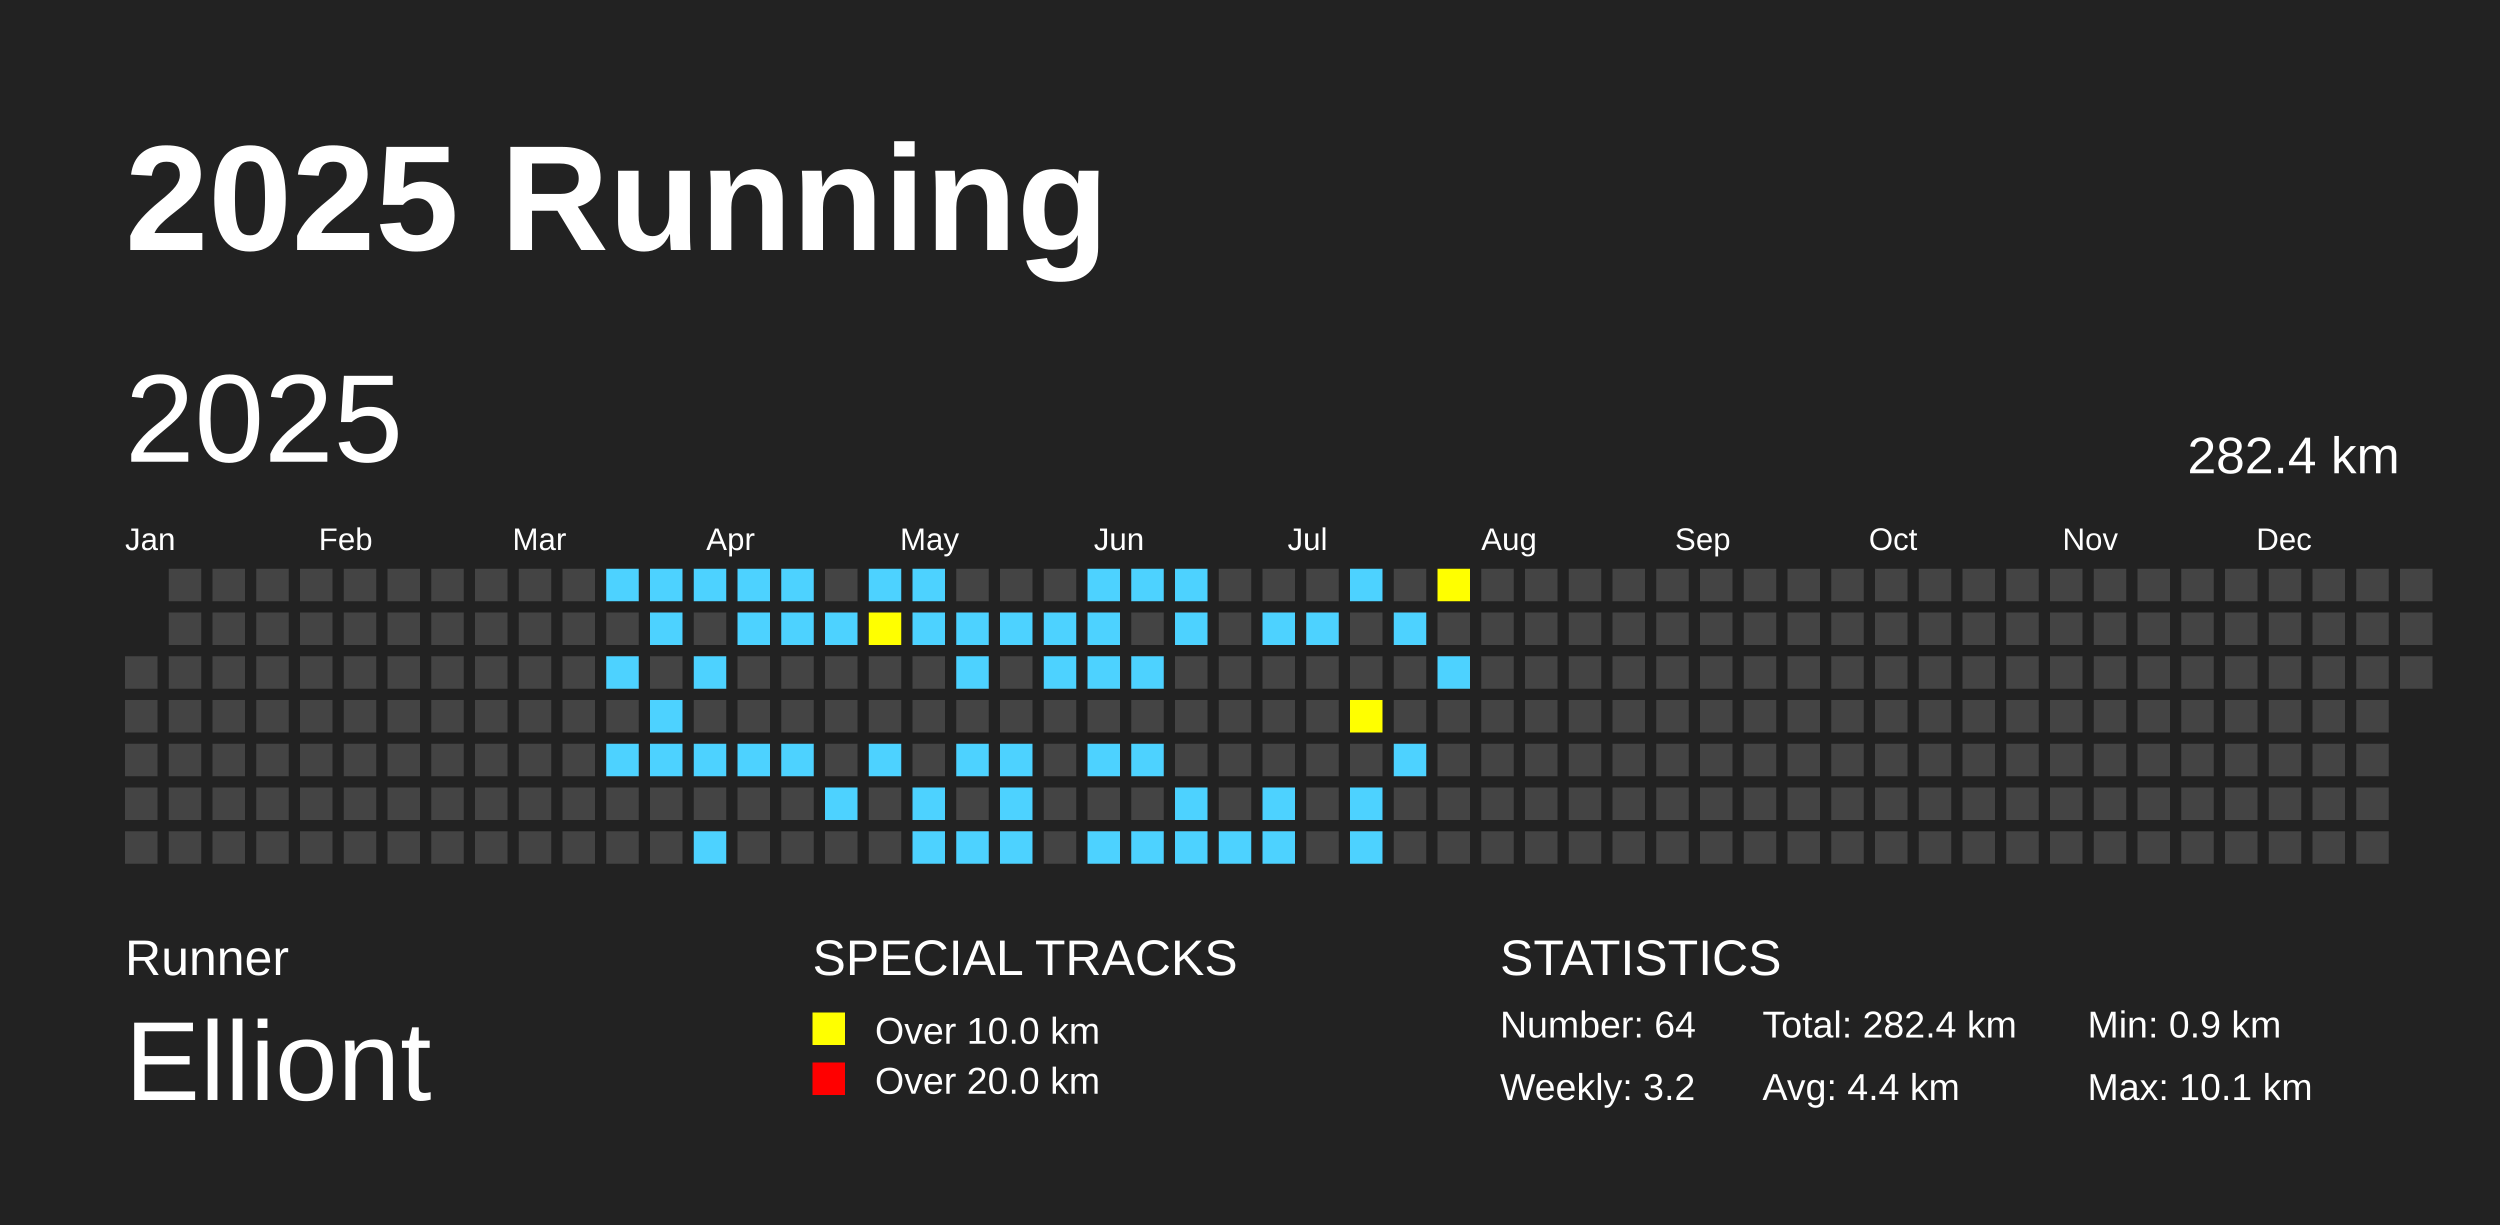
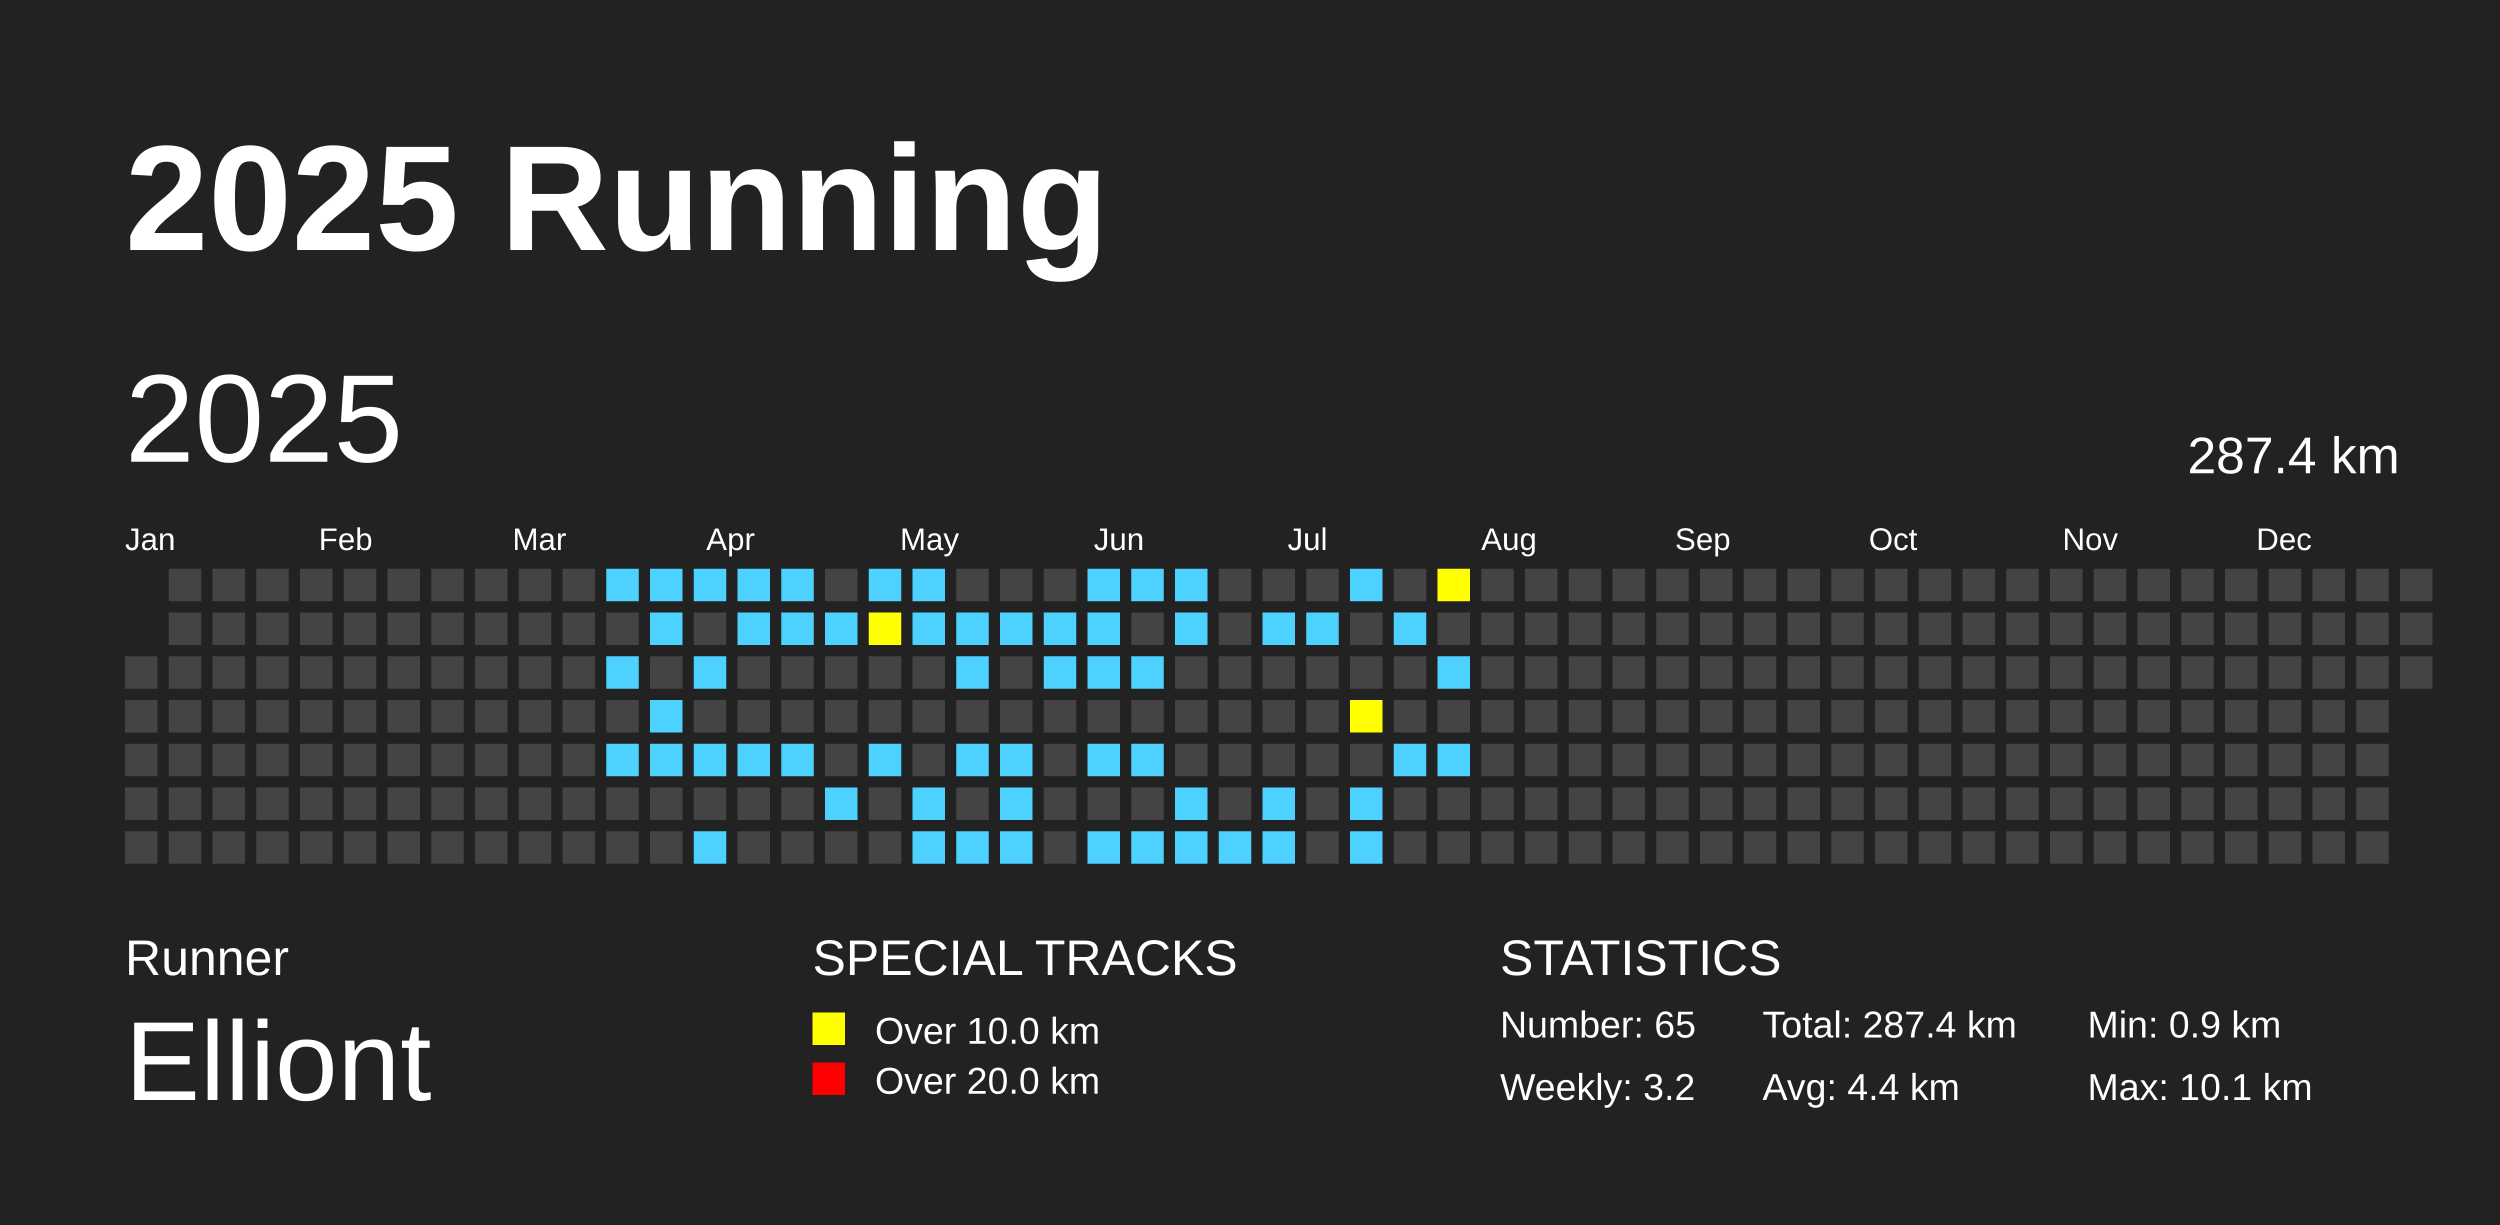
<svg xmlns="http://www.w3.org/2000/svg" baseProfile="full" height="98mm" version="1.1" viewBox="0,0,200,98" width="200mm">
  <defs />
  <rect fill="#222222" height="98" width="200" x="0" y="0" />
  <text fill="#FFFFFF" style="font-size:12px; font-family:Arial; font-weight:bold;" x="10" y="20">2025 Running</text>
  <text fill="#FFFFFF" style="font-size:4px; font-family:Arial" x="10" y="78">Runner</text>
  <text fill="#FFFFFF" style="font-size:9px; font-family:Arial" x="10" y="88">Elliont</text>
  <text fill="#FFFFFF" style="font-size:4px; font-family:Arial" x="65" y="78">SPECIAL TRACKS</text>
  <rect fill="yellow" height="2.6" width="2.6" x="65" y="81" />
  <text fill="#FFFFFF" style="font-size:3px; font-family:Arial" x="70" y="83.5">Over 10.0 km</text>
  <rect fill="red" height="2.6" width="2.6" x="65" y="85" />
  <text fill="#FFFFFF" style="font-size:3px; font-family:Arial" x="70" y="87.5">Over 20.0 km</text>
  <text fill="#FFFFFF" style="font-size:4px; font-family:Arial" x="120" y="78">STATISTICS</text>
-   <text fill="#FFFFFF" style="font-size:3px; font-family:Arial" x="120" y="83">Number: 64</text>
+   <text fill="#FFFFFF" style="font-size:3px; font-family:Arial" x="120" y="83">Number: 65</text>
  <text fill="#FFFFFF" style="font-size:3px; font-family:Arial" x="120" y="88">Weekly: 3.2</text>
-   <text fill="#FFFFFF" style="font-size:3px; font-family:Arial" x="141" y="83">Total: 282.4 km</text>
+   <text fill="#FFFFFF" style="font-size:3px; font-family:Arial" x="141" y="83">Total: 287.4 km</text>
  <text fill="#FFFFFF" style="font-size:3px; font-family:Arial" x="141" y="88">Avg: 4.4 km</text>
  <text fill="#FFFFFF" style="font-size:3px; font-family:Arial" x="167" y="83">Min: 0.9 km</text>
  <text fill="#FFFFFF" style="font-size:3px; font-family:Arial" x="167" y="88">Max: 10.1 km</text>
  <text dominant-baseline="hanging" fill="#FFFFFF" style="font-size:10.0px; font-family:Arial;" x="10" y="30">2025</text>
-   <text dominant-baseline="hanging" fill="#FFFFFF" style="font-size:4.125px; font-family:Arial;" x="175" y="35">282.4 km</text>
+   <text dominant-baseline="hanging" fill="#FFFFFF" style="font-size:4.125px; font-family:Arial;" x="175" y="35">287.4 km</text>
  <text fill="#FFFFFF" style="font-size:2.5px; font-family:Arial" x="10.0" y="44">Jan</text>
  <text fill="#FFFFFF" style="font-size:2.5px; font-family:Arial" x="25.5" y="44">Feb</text>
  <text fill="#FFFFFF" style="font-size:2.5px; font-family:Arial" x="41.0" y="44">Mar</text>
  <text fill="#FFFFFF" style="font-size:2.5px; font-family:Arial" x="56.5" y="44">Apr</text>
  <text fill="#FFFFFF" style="font-size:2.5px; font-family:Arial" x="72.0" y="44">May</text>
  <text fill="#FFFFFF" style="font-size:2.5px; font-family:Arial" x="87.5" y="44">Jun</text>
  <text fill="#FFFFFF" style="font-size:2.5px; font-family:Arial" x="103.0" y="44">Jul</text>
  <text fill="#FFFFFF" style="font-size:2.5px; font-family:Arial" x="118.5" y="44">Aug</text>
  <text fill="#FFFFFF" style="font-size:2.5px; font-family:Arial" x="134.0" y="44">Sep</text>
  <text fill="#FFFFFF" style="font-size:2.5px; font-family:Arial" x="149.5" y="44">Oct</text>
  <text fill="#FFFFFF" style="font-size:2.5px; font-family:Arial" x="165.0" y="44">Nov</text>
  <text fill="#FFFFFF" style="font-size:2.5px; font-family:Arial" x="180.5" y="44">Dec</text>
  <rect fill="#444444" height="2.6" width="2.6" x="10.0" y="52.5" />
  <rect fill="#444444" height="2.6" width="2.6" x="10.0" y="56.0" />
  <rect fill="#444444" height="2.6" width="2.6" x="10.0" y="59.5" />
  <rect fill="#444444" height="2.6" width="2.6" x="10.0" y="63.0" />
  <rect fill="#444444" height="2.6" width="2.6" x="10.0" y="66.5" />
  <rect fill="#444444" height="2.6" width="2.6" x="13.5" y="45.5" />
  <rect fill="#444444" height="2.6" width="2.6" x="13.5" y="49.0" />
  <rect fill="#444444" height="2.6" width="2.6" x="13.5" y="52.5" />
  <rect fill="#444444" height="2.6" width="2.6" x="13.5" y="56.0" />
  <rect fill="#444444" height="2.6" width="2.6" x="13.5" y="59.5" />
  <rect fill="#444444" height="2.6" width="2.6" x="13.5" y="63.0" />
  <rect fill="#444444" height="2.6" width="2.6" x="13.5" y="66.5" />
  <rect fill="#444444" height="2.6" width="2.6" x="17.0" y="45.5" />
  <rect fill="#444444" height="2.6" width="2.6" x="17.0" y="49.0" />
  <rect fill="#444444" height="2.6" width="2.6" x="17.0" y="52.5" />
  <rect fill="#444444" height="2.6" width="2.6" x="17.0" y="56.0" />
  <rect fill="#444444" height="2.6" width="2.6" x="17.0" y="59.5" />
  <rect fill="#444444" height="2.6" width="2.6" x="17.0" y="63.0" />
  <rect fill="#444444" height="2.6" width="2.6" x="17.0" y="66.5" />
  <rect fill="#444444" height="2.6" width="2.6" x="20.5" y="45.5" />
  <rect fill="#444444" height="2.6" width="2.6" x="20.5" y="49.0" />
  <rect fill="#444444" height="2.6" width="2.6" x="20.5" y="52.5" />
  <rect fill="#444444" height="2.6" width="2.6" x="20.5" y="56.0" />
  <rect fill="#444444" height="2.6" width="2.6" x="20.5" y="59.5" />
  <rect fill="#444444" height="2.6" width="2.6" x="20.5" y="63.0" />
  <rect fill="#444444" height="2.6" width="2.6" x="20.5" y="66.5" />
  <rect fill="#444444" height="2.6" width="2.6" x="24.0" y="45.5" />
  <rect fill="#444444" height="2.6" width="2.6" x="24.0" y="49.0" />
  <rect fill="#444444" height="2.6" width="2.6" x="24.0" y="52.5" />
  <rect fill="#444444" height="2.6" width="2.6" x="24.0" y="56.0" />
  <rect fill="#444444" height="2.6" width="2.6" x="24.0" y="59.5" />
  <rect fill="#444444" height="2.6" width="2.6" x="24.0" y="63.0" />
  <rect fill="#444444" height="2.6" width="2.6" x="24.0" y="66.5" />
  <rect fill="#444444" height="2.6" width="2.6" x="27.5" y="45.5" />
  <rect fill="#444444" height="2.6" width="2.6" x="27.5" y="49.0" />
  <rect fill="#444444" height="2.6" width="2.6" x="27.5" y="52.5" />
  <rect fill="#444444" height="2.6" width="2.6" x="27.5" y="56.0" />
  <rect fill="#444444" height="2.6" width="2.6" x="27.5" y="59.5" />
  <rect fill="#444444" height="2.6" width="2.6" x="27.5" y="63.0" />
  <rect fill="#444444" height="2.6" width="2.6" x="27.5" y="66.5" />
  <rect fill="#444444" height="2.6" width="2.6" x="31.0" y="45.5" />
  <rect fill="#444444" height="2.6" width="2.6" x="31.0" y="49.0" />
  <rect fill="#444444" height="2.6" width="2.6" x="31.0" y="52.5" />
  <rect fill="#444444" height="2.6" width="2.6" x="31.0" y="56.0" />
  <rect fill="#444444" height="2.6" width="2.6" x="31.0" y="59.5" />
  <rect fill="#444444" height="2.6" width="2.6" x="31.0" y="63.0" />
  <rect fill="#444444" height="2.6" width="2.6" x="31.0" y="66.5" />
  <rect fill="#444444" height="2.6" width="2.6" x="34.5" y="45.5" />
  <rect fill="#444444" height="2.6" width="2.6" x="34.5" y="49.0" />
  <rect fill="#444444" height="2.6" width="2.6" x="34.5" y="52.5" />
  <rect fill="#444444" height="2.6" width="2.6" x="34.5" y="56.0" />
  <rect fill="#444444" height="2.6" width="2.6" x="34.5" y="59.5" />
  <rect fill="#444444" height="2.6" width="2.6" x="34.5" y="63.0" />
  <rect fill="#444444" height="2.6" width="2.6" x="34.5" y="66.5" />
  <rect fill="#444444" height="2.6" width="2.6" x="38.0" y="45.5" />
  <rect fill="#444444" height="2.6" width="2.6" x="38.0" y="49.0" />
  <rect fill="#444444" height="2.6" width="2.6" x="38.0" y="52.5" />
  <rect fill="#444444" height="2.6" width="2.6" x="38.0" y="56.0" />
  <rect fill="#444444" height="2.6" width="2.6" x="38.0" y="59.5" />
  <rect fill="#444444" height="2.6" width="2.6" x="38.0" y="63.0" />
  <rect fill="#444444" height="2.6" width="2.6" x="38.0" y="66.5" />
  <rect fill="#444444" height="2.6" width="2.6" x="41.5" y="45.5" />
  <rect fill="#444444" height="2.6" width="2.6" x="41.5" y="49.0" />
  <rect fill="#444444" height="2.6" width="2.6" x="41.5" y="52.5" />
  <rect fill="#444444" height="2.6" width="2.6" x="41.5" y="56.0" />
  <rect fill="#444444" height="2.6" width="2.6" x="41.5" y="59.5" />
  <rect fill="#444444" height="2.6" width="2.6" x="41.5" y="63.0" />
  <rect fill="#444444" height="2.6" width="2.6" x="41.5" y="66.5" />
  <rect fill="#444444" height="2.6" width="2.6" x="45.0" y="45.5" />
  <rect fill="#444444" height="2.6" width="2.6" x="45.0" y="49.0" />
  <rect fill="#444444" height="2.6" width="2.6" x="45.0" y="52.5" />
  <rect fill="#444444" height="2.6" width="2.6" x="45.0" y="56.0" />
  <rect fill="#444444" height="2.6" width="2.6" x="45.0" y="59.5" />
  <rect fill="#444444" height="2.6" width="2.6" x="45.0" y="63.0" />
  <rect fill="#444444" height="2.6" width="2.6" x="45.0" y="66.5" />
  <rect fill="#4DD2FF" height="2.6" width="2.6" x="48.5" y="45.5" />
  <rect fill="#444444" height="2.6" width="2.6" x="48.5" y="49.0" />
  <rect fill="#4DD2FF" height="2.6" width="2.6" x="48.5" y="52.5" />
  <rect fill="#444444" height="2.6" width="2.6" x="48.5" y="56.0" />
  <rect fill="#4DD2FF" height="2.6" width="2.6" x="48.5" y="59.5" />
  <rect fill="#444444" height="2.6" width="2.6" x="48.5" y="63.0" />
  <rect fill="#444444" height="2.6" width="2.6" x="48.5" y="66.5" />
  <rect fill="#4DD2FF" height="2.6" width="2.6" x="52.0" y="45.5" />
  <rect fill="#4DD2FF" height="2.6" width="2.6" x="52.0" y="49.0" />
  <rect fill="#444444" height="2.6" width="2.6" x="52.0" y="52.5" />
  <rect fill="#4DD2FF" height="2.6" width="2.6" x="52.0" y="56.0" />
  <rect fill="#4DD2FF" height="2.6" width="2.6" x="52.0" y="59.5" />
  <rect fill="#444444" height="2.6" width="2.6" x="52.0" y="63.0" />
  <rect fill="#444444" height="2.6" width="2.6" x="52.0" y="66.5" />
  <rect fill="#4DD2FF" height="2.6" width="2.6" x="55.5" y="45.5" />
  <rect fill="#444444" height="2.6" width="2.6" x="55.5" y="49.0" />
  <rect fill="#4DD2FF" height="2.6" width="2.6" x="55.5" y="52.5" />
  <rect fill="#444444" height="2.6" width="2.6" x="55.5" y="56.0" />
  <rect fill="#4DD2FF" height="2.6" width="2.6" x="55.5" y="59.5" />
  <rect fill="#444444" height="2.6" width="2.6" x="55.5" y="63.0" />
  <rect fill="#4DD2FF" height="2.6" width="2.6" x="55.5" y="66.5" />
  <rect fill="#4DD2FF" height="2.6" width="2.6" x="59.0" y="45.5" />
  <rect fill="#4DD2FF" height="2.6" width="2.6" x="59.0" y="49.0" />
  <rect fill="#444444" height="2.6" width="2.6" x="59.0" y="52.5" />
  <rect fill="#444444" height="2.6" width="2.6" x="59.0" y="56.0" />
  <rect fill="#4DD2FF" height="2.6" width="2.6" x="59.0" y="59.5" />
  <rect fill="#444444" height="2.6" width="2.6" x="59.0" y="63.0" />
  <rect fill="#444444" height="2.6" width="2.6" x="59.0" y="66.5" />
  <rect fill="#4DD2FF" height="2.6" width="2.6" x="62.5" y="45.5" />
  <rect fill="#4DD2FF" height="2.6" width="2.6" x="62.5" y="49.0" />
  <rect fill="#444444" height="2.6" width="2.6" x="62.5" y="52.5" />
  <rect fill="#444444" height="2.6" width="2.6" x="62.5" y="56.0" />
  <rect fill="#4DD2FF" height="2.6" width="2.6" x="62.5" y="59.5" />
  <rect fill="#444444" height="2.6" width="2.6" x="62.5" y="63.0" />
  <rect fill="#444444" height="2.6" width="2.6" x="62.5" y="66.5" />
  <rect fill="#444444" height="2.6" width="2.6" x="66.0" y="45.5" />
  <rect fill="#4DD2FF" height="2.6" width="2.6" x="66.0" y="49.0" />
  <rect fill="#444444" height="2.6" width="2.6" x="66.0" y="52.5" />
  <rect fill="#444444" height="2.6" width="2.6" x="66.0" y="56.0" />
  <rect fill="#444444" height="2.6" width="2.6" x="66.0" y="59.5" />
  <rect fill="#4DD2FF" height="2.6" width="2.6" x="66.0" y="63.0" />
  <rect fill="#444444" height="2.6" width="2.6" x="66.0" y="66.5" />
  <rect fill="#4DD2FF" height="2.6" width="2.6" x="69.5" y="45.5" />
  <rect fill="yellow" height="2.6" width="2.6" x="69.5" y="49.0" />
  <rect fill="#444444" height="2.6" width="2.6" x="69.5" y="52.5" />
  <rect fill="#444444" height="2.6" width="2.6" x="69.5" y="56.0" />
  <rect fill="#4DD2FF" height="2.6" width="2.6" x="69.5" y="59.5" />
  <rect fill="#444444" height="2.6" width="2.6" x="69.5" y="63.0" />
  <rect fill="#444444" height="2.6" width="2.6" x="69.5" y="66.5" />
  <rect fill="#4DD2FF" height="2.6" width="2.6" x="73.0" y="45.5" />
  <rect fill="#4DD2FF" height="2.6" width="2.6" x="73.0" y="49.0" />
  <rect fill="#444444" height="2.6" width="2.6" x="73.0" y="52.5" />
  <rect fill="#444444" height="2.6" width="2.6" x="73.0" y="56.0" />
  <rect fill="#444444" height="2.6" width="2.6" x="73.0" y="59.5" />
  <rect fill="#4DD2FF" height="2.6" width="2.6" x="73.0" y="63.0" />
  <rect fill="#4DD2FF" height="2.6" width="2.6" x="73.0" y="66.5" />
  <rect fill="#444444" height="2.6" width="2.6" x="76.5" y="45.5" />
  <rect fill="#4DD2FF" height="2.6" width="2.6" x="76.5" y="49.0" />
  <rect fill="#4DD2FF" height="2.6" width="2.6" x="76.5" y="52.5" />
  <rect fill="#444444" height="2.6" width="2.6" x="76.5" y="56.0" />
  <rect fill="#4DD2FF" height="2.6" width="2.6" x="76.5" y="59.5" />
  <rect fill="#444444" height="2.6" width="2.6" x="76.5" y="63.0" />
  <rect fill="#4DD2FF" height="2.6" width="2.6" x="76.5" y="66.5" />
  <rect fill="#444444" height="2.6" width="2.6" x="80.0" y="45.5" />
  <rect fill="#4DD2FF" height="2.6" width="2.6" x="80.0" y="49.0" />
  <rect fill="#444444" height="2.6" width="2.6" x="80.0" y="52.5" />
  <rect fill="#444444" height="2.6" width="2.6" x="80.0" y="56.0" />
  <rect fill="#4DD2FF" height="2.6" width="2.6" x="80.0" y="59.5" />
  <rect fill="#4DD2FF" height="2.6" width="2.6" x="80.0" y="63.0" />
  <rect fill="#4DD2FF" height="2.6" width="2.6" x="80.0" y="66.5" />
  <rect fill="#444444" height="2.6" width="2.6" x="83.5" y="45.5" />
  <rect fill="#4DD2FF" height="2.6" width="2.6" x="83.5" y="49.0" />
  <rect fill="#4DD2FF" height="2.6" width="2.6" x="83.5" y="52.5" />
  <rect fill="#444444" height="2.6" width="2.6" x="83.5" y="56.0" />
  <rect fill="#444444" height="2.6" width="2.6" x="83.5" y="59.5" />
  <rect fill="#444444" height="2.6" width="2.6" x="83.5" y="63.0" />
  <rect fill="#444444" height="2.6" width="2.6" x="83.5" y="66.5" />
  <rect fill="#4DD2FF" height="2.6" width="2.6" x="87.0" y="45.5" />
  <rect fill="#4DD2FF" height="2.6" width="2.6" x="87.0" y="49.0" />
  <rect fill="#4DD2FF" height="2.6" width="2.6" x="87.0" y="52.5" />
  <rect fill="#444444" height="2.6" width="2.6" x="87.0" y="56.0" />
  <rect fill="#4DD2FF" height="2.6" width="2.6" x="87.0" y="59.5" />
  <rect fill="#444444" height="2.6" width="2.6" x="87.0" y="63.0" />
  <rect fill="#4DD2FF" height="2.6" width="2.6" x="87.0" y="66.5" />
  <rect fill="#4DD2FF" height="2.6" width="2.6" x="90.5" y="45.5" />
  <rect fill="#444444" height="2.6" width="2.6" x="90.5" y="49.0" />
  <rect fill="#4DD2FF" height="2.6" width="2.6" x="90.5" y="52.5" />
  <rect fill="#444444" height="2.6" width="2.6" x="90.5" y="56.0" />
  <rect fill="#4DD2FF" height="2.6" width="2.6" x="90.5" y="59.5" />
  <rect fill="#444444" height="2.6" width="2.6" x="90.5" y="63.0" />
  <rect fill="#4DD2FF" height="2.6" width="2.6" x="90.5" y="66.5" />
  <rect fill="#4DD2FF" height="2.6" width="2.6" x="94.0" y="45.5" />
  <rect fill="#4DD2FF" height="2.6" width="2.6" x="94.0" y="49.0" />
  <rect fill="#444444" height="2.6" width="2.6" x="94.0" y="52.5" />
  <rect fill="#444444" height="2.6" width="2.6" x="94.0" y="56.0" />
  <rect fill="#444444" height="2.6" width="2.6" x="94.0" y="59.5" />
  <rect fill="#4DD2FF" height="2.6" width="2.6" x="94.0" y="63.0" />
  <rect fill="#4DD2FF" height="2.6" width="2.6" x="94.0" y="66.5" />
  <rect fill="#444444" height="2.6" width="2.6" x="97.5" y="45.5" />
  <rect fill="#444444" height="2.6" width="2.6" x="97.5" y="49.0" />
  <rect fill="#444444" height="2.6" width="2.6" x="97.5" y="52.5" />
  <rect fill="#444444" height="2.6" width="2.6" x="97.5" y="56.0" />
  <rect fill="#444444" height="2.6" width="2.6" x="97.5" y="59.5" />
  <rect fill="#444444" height="2.6" width="2.6" x="97.5" y="63.0" />
  <rect fill="#4DD2FF" height="2.6" width="2.6" x="97.5" y="66.5" />
  <rect fill="#444444" height="2.6" width="2.6" x="101.0" y="45.5" />
  <rect fill="#4DD2FF" height="2.6" width="2.6" x="101.0" y="49.0" />
  <rect fill="#444444" height="2.6" width="2.6" x="101.0" y="52.5" />
  <rect fill="#444444" height="2.6" width="2.6" x="101.0" y="56.0" />
  <rect fill="#444444" height="2.6" width="2.6" x="101.0" y="59.5" />
  <rect fill="#4DD2FF" height="2.6" width="2.6" x="101.0" y="63.0" />
  <rect fill="#4DD2FF" height="2.6" width="2.6" x="101.0" y="66.5" />
  <rect fill="#444444" height="2.6" width="2.6" x="104.5" y="45.5" />
  <rect fill="#4DD2FF" height="2.6" width="2.6" x="104.5" y="49.0" />
  <rect fill="#444444" height="2.6" width="2.6" x="104.5" y="52.5" />
  <rect fill="#444444" height="2.6" width="2.6" x="104.5" y="56.0" />
  <rect fill="#444444" height="2.6" width="2.6" x="104.5" y="59.5" />
  <rect fill="#444444" height="2.6" width="2.6" x="104.5" y="63.0" />
  <rect fill="#444444" height="2.6" width="2.6" x="104.5" y="66.5" />
  <rect fill="#4DD2FF" height="2.6" width="2.6" x="108.0" y="45.5" />
  <rect fill="#444444" height="2.6" width="2.6" x="108.0" y="49.0" />
  <rect fill="#444444" height="2.6" width="2.6" x="108.0" y="52.5" />
  <rect fill="yellow" height="2.6" width="2.6" x="108.0" y="56.0" />
  <rect fill="#444444" height="2.6" width="2.6" x="108.0" y="59.5" />
  <rect fill="#4DD2FF" height="2.6" width="2.6" x="108.0" y="63.0" />
  <rect fill="#4DD2FF" height="2.6" width="2.6" x="108.0" y="66.5" />
  <rect fill="#444444" height="2.6" width="2.6" x="111.5" y="45.5" />
  <rect fill="#4DD2FF" height="2.6" width="2.6" x="111.5" y="49.0" />
  <rect fill="#444444" height="2.6" width="2.6" x="111.5" y="52.5" />
  <rect fill="#444444" height="2.6" width="2.6" x="111.5" y="56.0" />
  <rect fill="#4DD2FF" height="2.6" width="2.6" x="111.5" y="59.5" />
  <rect fill="#444444" height="2.6" width="2.6" x="111.5" y="63.0" />
  <rect fill="#444444" height="2.6" width="2.6" x="111.5" y="66.5" />
  <rect fill="yellow" height="2.6" width="2.6" x="115.0" y="45.5" />
  <rect fill="#444444" height="2.6" width="2.6" x="115.0" y="49.0" />
  <rect fill="#4DD2FF" height="2.6" width="2.6" x="115.0" y="52.5" />
  <rect fill="#444444" height="2.6" width="2.6" x="115.0" y="56.0" />
-   <rect fill="#444444" height="2.6" width="2.6" x="115.0" y="59.5" />
+   <rect fill="#4DD2FF" height="2.6" width="2.6" x="115.0" y="59.5" />
  <rect fill="#444444" height="2.6" width="2.6" x="115.0" y="63.0" />
  <rect fill="#444444" height="2.6" width="2.6" x="115.0" y="66.5" />
  <rect fill="#444444" height="2.6" width="2.6" x="118.5" y="45.5" />
  <rect fill="#444444" height="2.6" width="2.6" x="118.5" y="49.0" />
  <rect fill="#444444" height="2.6" width="2.6" x="118.5" y="52.5" />
  <rect fill="#444444" height="2.6" width="2.6" x="118.5" y="56.0" />
  <rect fill="#444444" height="2.6" width="2.6" x="118.5" y="59.5" />
  <rect fill="#444444" height="2.6" width="2.6" x="118.5" y="63.0" />
  <rect fill="#444444" height="2.6" width="2.6" x="118.5" y="66.5" />
  <rect fill="#444444" height="2.6" width="2.6" x="122.0" y="45.5" />
  <rect fill="#444444" height="2.6" width="2.6" x="122.0" y="49.0" />
  <rect fill="#444444" height="2.6" width="2.6" x="122.0" y="52.5" />
  <rect fill="#444444" height="2.6" width="2.6" x="122.0" y="56.0" />
  <rect fill="#444444" height="2.6" width="2.6" x="122.0" y="59.5" />
  <rect fill="#444444" height="2.6" width="2.6" x="122.0" y="63.0" />
  <rect fill="#444444" height="2.6" width="2.6" x="122.0" y="66.5" />
  <rect fill="#444444" height="2.6" width="2.6" x="125.5" y="45.5" />
  <rect fill="#444444" height="2.6" width="2.6" x="125.5" y="49.0" />
  <rect fill="#444444" height="2.6" width="2.6" x="125.5" y="52.5" />
  <rect fill="#444444" height="2.6" width="2.6" x="125.5" y="56.0" />
  <rect fill="#444444" height="2.6" width="2.6" x="125.5" y="59.5" />
  <rect fill="#444444" height="2.6" width="2.6" x="125.5" y="63.0" />
  <rect fill="#444444" height="2.6" width="2.6" x="125.5" y="66.5" />
  <rect fill="#444444" height="2.6" width="2.6" x="129.0" y="45.5" />
  <rect fill="#444444" height="2.6" width="2.6" x="129.0" y="49.0" />
  <rect fill="#444444" height="2.6" width="2.6" x="129.0" y="52.5" />
  <rect fill="#444444" height="2.6" width="2.6" x="129.0" y="56.0" />
  <rect fill="#444444" height="2.6" width="2.6" x="129.0" y="59.5" />
  <rect fill="#444444" height="2.6" width="2.6" x="129.0" y="63.0" />
  <rect fill="#444444" height="2.6" width="2.6" x="129.0" y="66.5" />
  <rect fill="#444444" height="2.6" width="2.6" x="132.5" y="45.5" />
  <rect fill="#444444" height="2.6" width="2.6" x="132.5" y="49.0" />
  <rect fill="#444444" height="2.6" width="2.6" x="132.5" y="52.5" />
  <rect fill="#444444" height="2.6" width="2.6" x="132.5" y="56.0" />
  <rect fill="#444444" height="2.6" width="2.6" x="132.5" y="59.5" />
  <rect fill="#444444" height="2.6" width="2.6" x="132.5" y="63.0" />
  <rect fill="#444444" height="2.6" width="2.6" x="132.5" y="66.5" />
  <rect fill="#444444" height="2.6" width="2.6" x="136.0" y="45.5" />
  <rect fill="#444444" height="2.6" width="2.6" x="136.0" y="49.0" />
  <rect fill="#444444" height="2.6" width="2.6" x="136.0" y="52.5" />
  <rect fill="#444444" height="2.6" width="2.6" x="136.0" y="56.0" />
  <rect fill="#444444" height="2.6" width="2.6" x="136.0" y="59.5" />
  <rect fill="#444444" height="2.6" width="2.6" x="136.0" y="63.0" />
  <rect fill="#444444" height="2.6" width="2.6" x="136.0" y="66.5" />
  <rect fill="#444444" height="2.6" width="2.6" x="139.5" y="45.5" />
  <rect fill="#444444" height="2.6" width="2.6" x="139.5" y="49.0" />
  <rect fill="#444444" height="2.6" width="2.6" x="139.5" y="52.5" />
  <rect fill="#444444" height="2.6" width="2.6" x="139.5" y="56.0" />
  <rect fill="#444444" height="2.6" width="2.6" x="139.5" y="59.5" />
  <rect fill="#444444" height="2.6" width="2.6" x="139.5" y="63.0" />
  <rect fill="#444444" height="2.6" width="2.6" x="139.5" y="66.5" />
  <rect fill="#444444" height="2.6" width="2.6" x="143.0" y="45.5" />
  <rect fill="#444444" height="2.6" width="2.6" x="143.0" y="49.0" />
  <rect fill="#444444" height="2.6" width="2.6" x="143.0" y="52.5" />
  <rect fill="#444444" height="2.6" width="2.6" x="143.0" y="56.0" />
  <rect fill="#444444" height="2.6" width="2.6" x="143.0" y="59.5" />
  <rect fill="#444444" height="2.6" width="2.6" x="143.0" y="63.0" />
  <rect fill="#444444" height="2.6" width="2.6" x="143.0" y="66.5" />
  <rect fill="#444444" height="2.6" width="2.6" x="146.5" y="45.5" />
  <rect fill="#444444" height="2.6" width="2.6" x="146.5" y="49.0" />
  <rect fill="#444444" height="2.6" width="2.6" x="146.5" y="52.5" />
  <rect fill="#444444" height="2.6" width="2.6" x="146.5" y="56.0" />
  <rect fill="#444444" height="2.6" width="2.6" x="146.5" y="59.5" />
  <rect fill="#444444" height="2.6" width="2.6" x="146.5" y="63.0" />
  <rect fill="#444444" height="2.6" width="2.6" x="146.5" y="66.5" />
  <rect fill="#444444" height="2.6" width="2.6" x="150.0" y="45.5" />
  <rect fill="#444444" height="2.6" width="2.6" x="150.0" y="49.0" />
  <rect fill="#444444" height="2.6" width="2.6" x="150.0" y="52.5" />
  <rect fill="#444444" height="2.6" width="2.6" x="150.0" y="56.0" />
  <rect fill="#444444" height="2.6" width="2.6" x="150.0" y="59.5" />
  <rect fill="#444444" height="2.6" width="2.6" x="150.0" y="63.0" />
  <rect fill="#444444" height="2.6" width="2.6" x="150.0" y="66.5" />
  <rect fill="#444444" height="2.6" width="2.6" x="153.5" y="45.5" />
  <rect fill="#444444" height="2.6" width="2.6" x="153.5" y="49.0" />
  <rect fill="#444444" height="2.6" width="2.6" x="153.5" y="52.5" />
  <rect fill="#444444" height="2.6" width="2.6" x="153.5" y="56.0" />
  <rect fill="#444444" height="2.6" width="2.6" x="153.5" y="59.5" />
  <rect fill="#444444" height="2.6" width="2.6" x="153.5" y="63.0" />
  <rect fill="#444444" height="2.6" width="2.6" x="153.5" y="66.5" />
  <rect fill="#444444" height="2.6" width="2.6" x="157.0" y="45.5" />
  <rect fill="#444444" height="2.6" width="2.6" x="157.0" y="49.0" />
  <rect fill="#444444" height="2.6" width="2.6" x="157.0" y="52.5" />
  <rect fill="#444444" height="2.6" width="2.6" x="157.0" y="56.0" />
  <rect fill="#444444" height="2.6" width="2.6" x="157.0" y="59.5" />
  <rect fill="#444444" height="2.6" width="2.6" x="157.0" y="63.0" />
  <rect fill="#444444" height="2.6" width="2.6" x="157.0" y="66.5" />
  <rect fill="#444444" height="2.6" width="2.6" x="160.5" y="45.5" />
  <rect fill="#444444" height="2.6" width="2.6" x="160.5" y="49.0" />
  <rect fill="#444444" height="2.6" width="2.6" x="160.5" y="52.5" />
  <rect fill="#444444" height="2.6" width="2.6" x="160.5" y="56.0" />
  <rect fill="#444444" height="2.6" width="2.6" x="160.5" y="59.5" />
  <rect fill="#444444" height="2.6" width="2.6" x="160.5" y="63.0" />
  <rect fill="#444444" height="2.6" width="2.6" x="160.5" y="66.5" />
  <rect fill="#444444" height="2.6" width="2.6" x="164.0" y="45.5" />
  <rect fill="#444444" height="2.6" width="2.6" x="164.0" y="49.0" />
  <rect fill="#444444" height="2.6" width="2.6" x="164.0" y="52.5" />
  <rect fill="#444444" height="2.6" width="2.6" x="164.0" y="56.0" />
  <rect fill="#444444" height="2.6" width="2.6" x="164.0" y="59.5" />
  <rect fill="#444444" height="2.6" width="2.6" x="164.0" y="63.0" />
  <rect fill="#444444" height="2.6" width="2.6" x="164.0" y="66.5" />
  <rect fill="#444444" height="2.6" width="2.6" x="167.5" y="45.5" />
  <rect fill="#444444" height="2.6" width="2.6" x="167.5" y="49.0" />
  <rect fill="#444444" height="2.6" width="2.6" x="167.5" y="52.5" />
  <rect fill="#444444" height="2.6" width="2.6" x="167.5" y="56.0" />
  <rect fill="#444444" height="2.6" width="2.6" x="167.5" y="59.5" />
  <rect fill="#444444" height="2.6" width="2.6" x="167.5" y="63.0" />
  <rect fill="#444444" height="2.6" width="2.6" x="167.5" y="66.5" />
  <rect fill="#444444" height="2.6" width="2.6" x="171.0" y="45.5" />
  <rect fill="#444444" height="2.6" width="2.6" x="171.0" y="49.0" />
  <rect fill="#444444" height="2.6" width="2.6" x="171.0" y="52.5" />
  <rect fill="#444444" height="2.6" width="2.6" x="171.0" y="56.0" />
  <rect fill="#444444" height="2.6" width="2.6" x="171.0" y="59.5" />
  <rect fill="#444444" height="2.6" width="2.6" x="171.0" y="63.0" />
  <rect fill="#444444" height="2.6" width="2.6" x="171.0" y="66.5" />
  <rect fill="#444444" height="2.6" width="2.6" x="174.5" y="45.5" />
  <rect fill="#444444" height="2.6" width="2.6" x="174.5" y="49.0" />
  <rect fill="#444444" height="2.6" width="2.6" x="174.5" y="52.5" />
  <rect fill="#444444" height="2.6" width="2.6" x="174.5" y="56.0" />
  <rect fill="#444444" height="2.6" width="2.6" x="174.5" y="59.5" />
  <rect fill="#444444" height="2.6" width="2.6" x="174.5" y="63.0" />
  <rect fill="#444444" height="2.6" width="2.6" x="174.5" y="66.5" />
  <rect fill="#444444" height="2.6" width="2.6" x="178.0" y="45.5" />
  <rect fill="#444444" height="2.6" width="2.6" x="178.0" y="49.0" />
  <rect fill="#444444" height="2.6" width="2.6" x="178.0" y="52.5" />
  <rect fill="#444444" height="2.6" width="2.6" x="178.0" y="56.0" />
  <rect fill="#444444" height="2.6" width="2.6" x="178.0" y="59.5" />
  <rect fill="#444444" height="2.6" width="2.6" x="178.0" y="63.0" />
  <rect fill="#444444" height="2.6" width="2.6" x="178.0" y="66.5" />
  <rect fill="#444444" height="2.6" width="2.6" x="181.5" y="45.5" />
  <rect fill="#444444" height="2.6" width="2.6" x="181.5" y="49.0" />
  <rect fill="#444444" height="2.6" width="2.6" x="181.5" y="52.5" />
  <rect fill="#444444" height="2.6" width="2.6" x="181.5" y="56.0" />
  <rect fill="#444444" height="2.6" width="2.6" x="181.5" y="59.5" />
  <rect fill="#444444" height="2.6" width="2.6" x="181.5" y="63.0" />
  <rect fill="#444444" height="2.6" width="2.6" x="181.5" y="66.5" />
  <rect fill="#444444" height="2.6" width="2.6" x="185.0" y="45.5" />
  <rect fill="#444444" height="2.6" width="2.6" x="185.0" y="49.0" />
  <rect fill="#444444" height="2.6" width="2.6" x="185.0" y="52.5" />
  <rect fill="#444444" height="2.6" width="2.6" x="185.0" y="56.0" />
  <rect fill="#444444" height="2.6" width="2.6" x="185.0" y="59.5" />
  <rect fill="#444444" height="2.6" width="2.6" x="185.0" y="63.0" />
  <rect fill="#444444" height="2.6" width="2.6" x="185.0" y="66.5" />
  <rect fill="#444444" height="2.6" width="2.6" x="188.5" y="45.5" />
  <rect fill="#444444" height="2.6" width="2.6" x="188.5" y="49.0" />
  <rect fill="#444444" height="2.6" width="2.6" x="188.5" y="52.5" />
  <rect fill="#444444" height="2.6" width="2.6" x="188.5" y="56.0" />
  <rect fill="#444444" height="2.6" width="2.6" x="188.5" y="59.5" />
  <rect fill="#444444" height="2.6" width="2.6" x="188.5" y="63.0" />
  <rect fill="#444444" height="2.6" width="2.6" x="188.5" y="66.5" />
  <rect fill="#444444" height="2.6" width="2.6" x="192.0" y="45.5" />
  <rect fill="#444444" height="2.6" width="2.6" x="192.0" y="49.0" />
  <rect fill="#444444" height="2.6" width="2.6" x="192.0" y="52.5" />
</svg>
